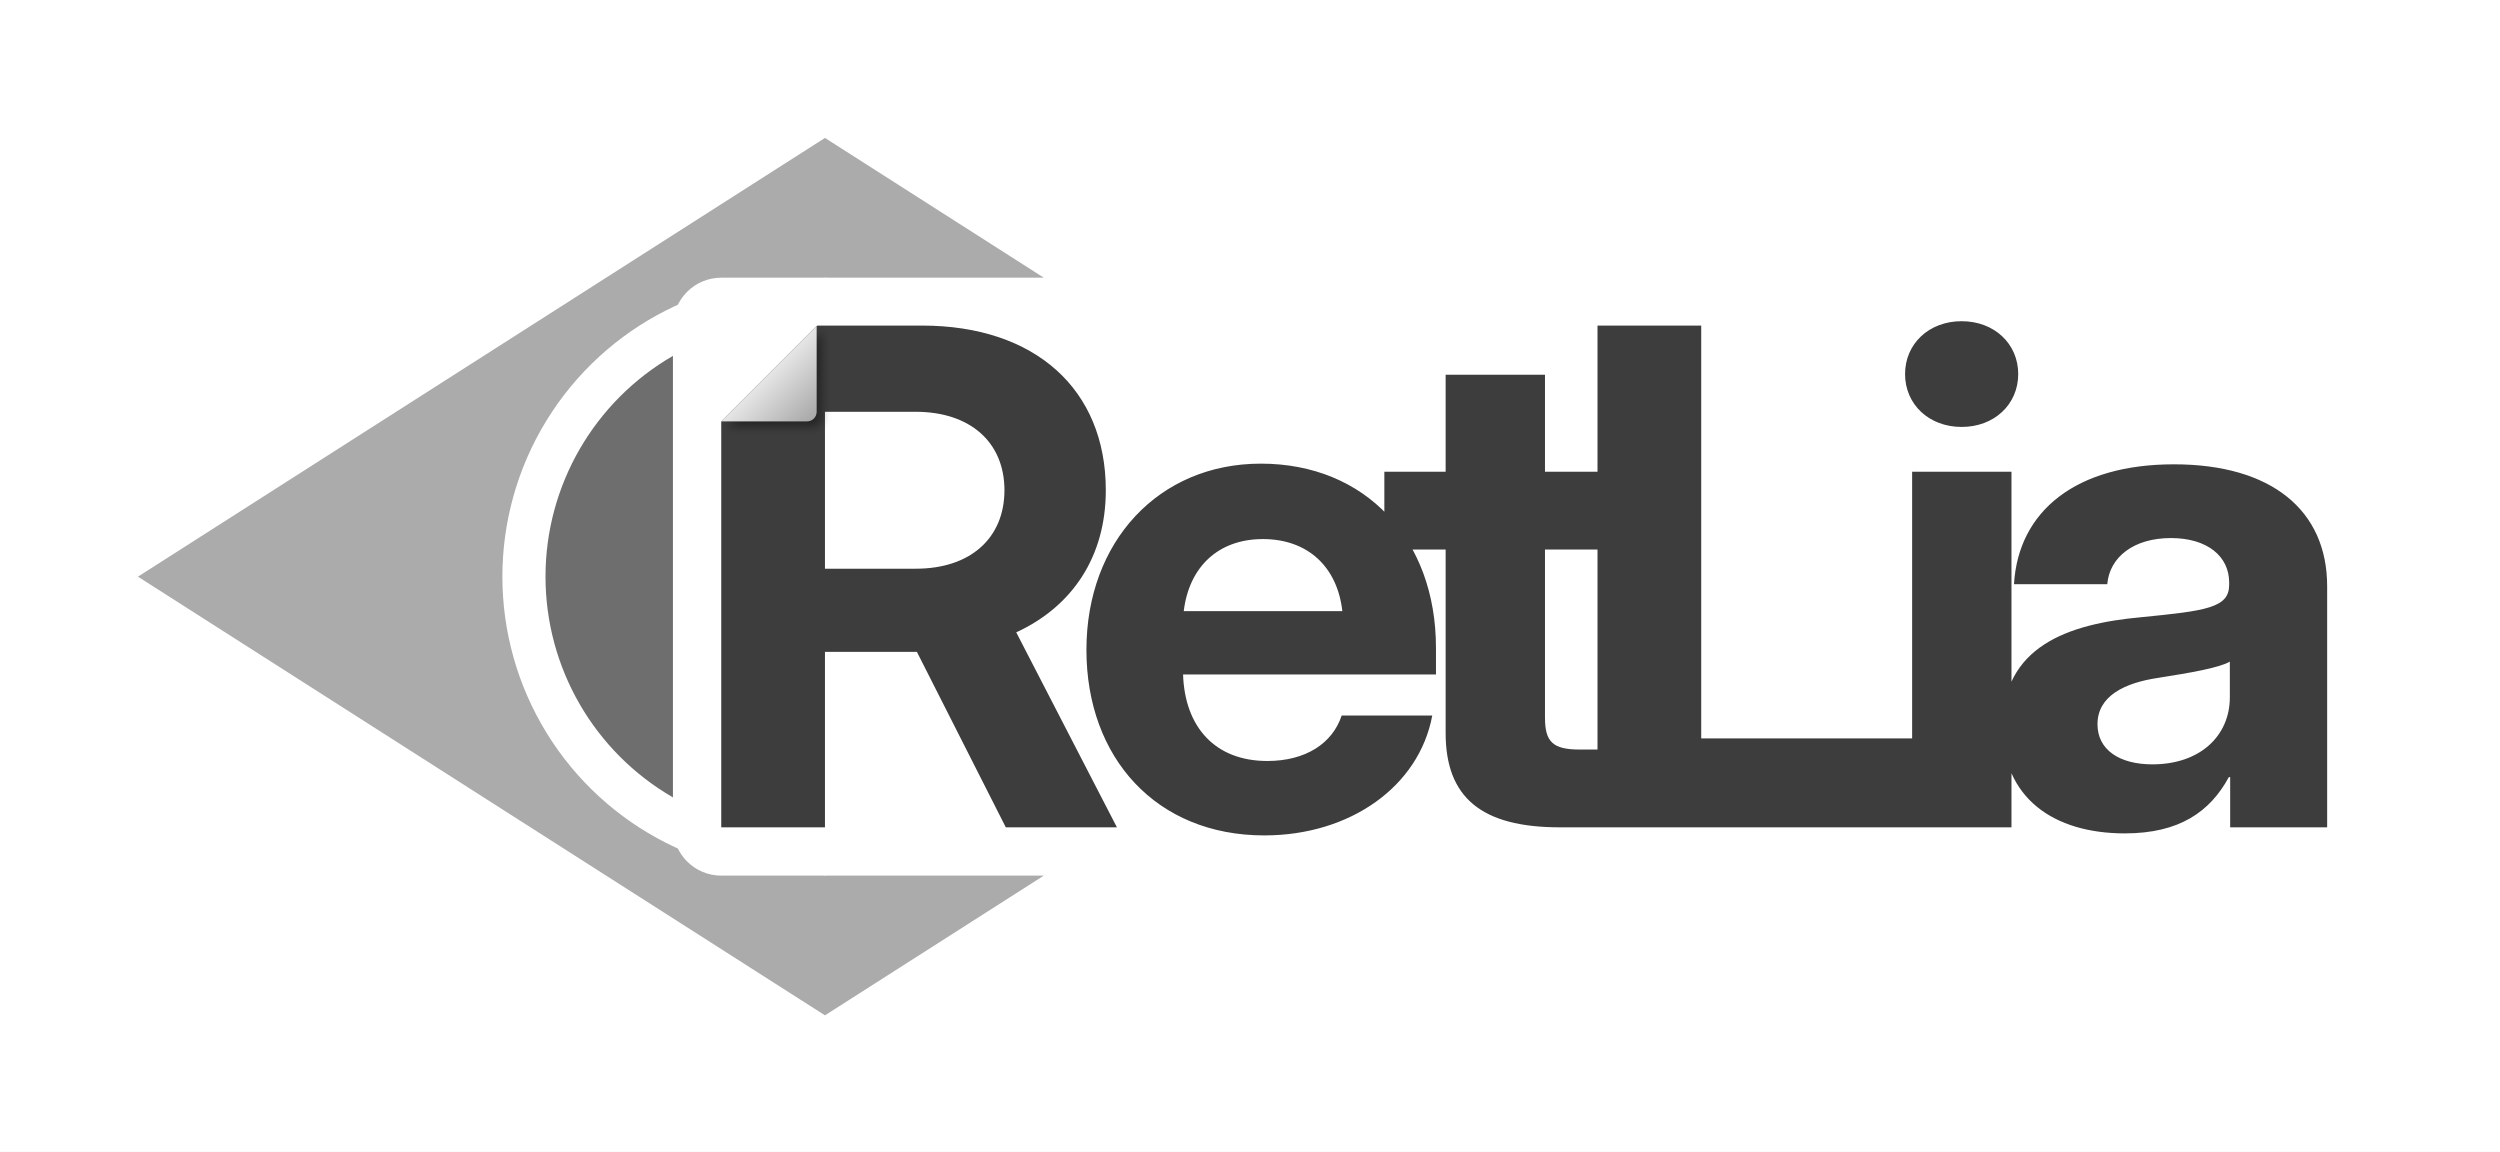
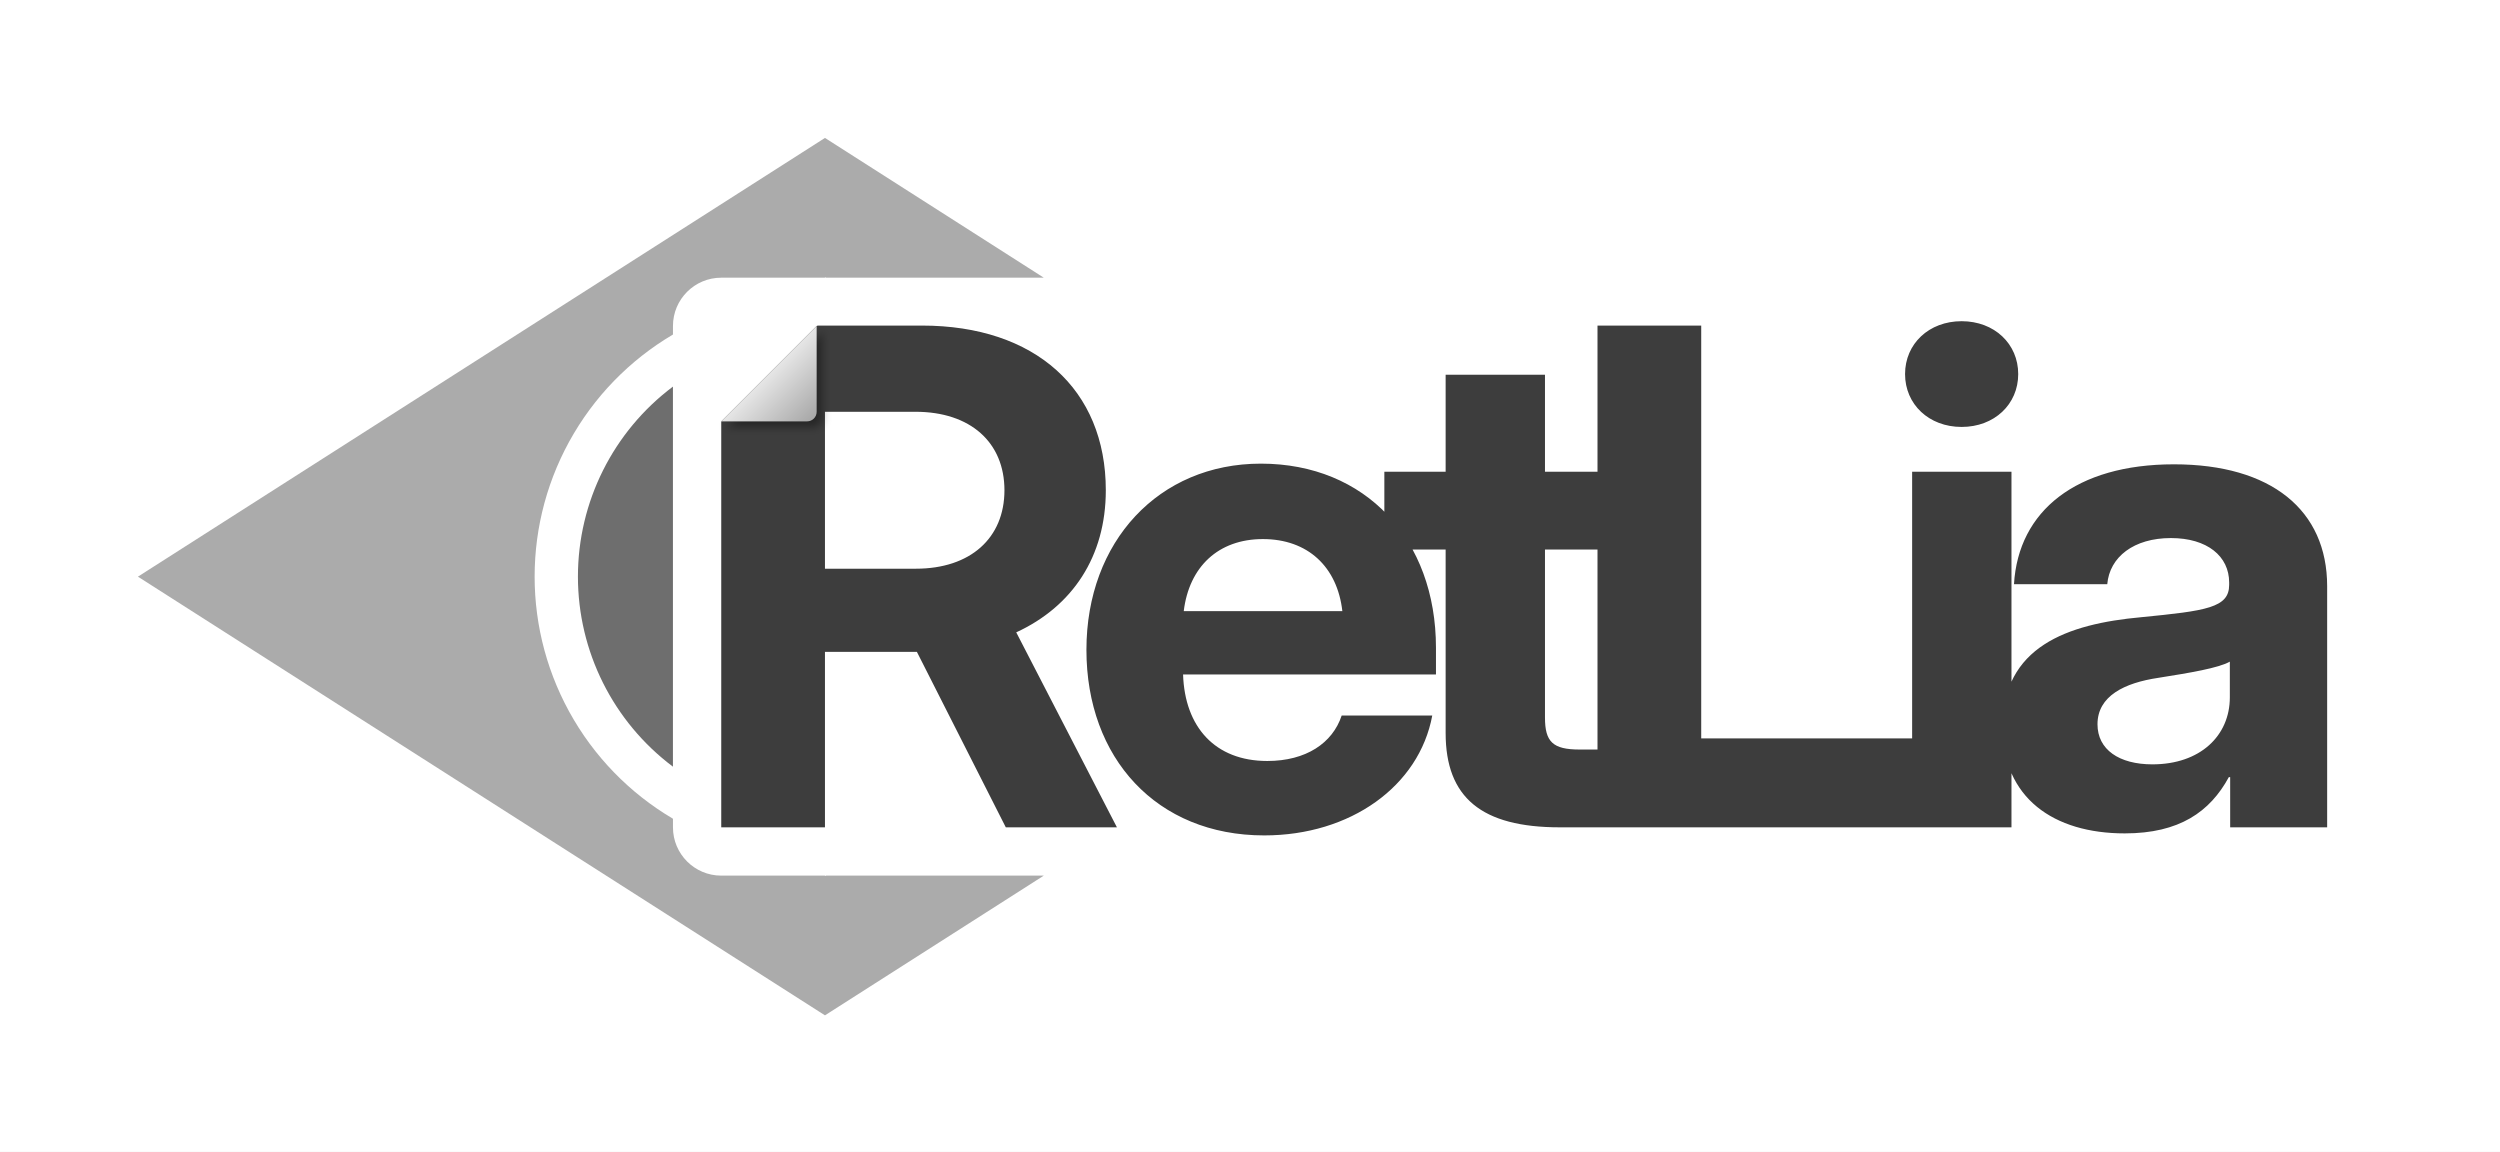
<svg xmlns="http://www.w3.org/2000/svg" width="725" height="334" viewBox="0 0 725 334">
  <defs>
    <linearGradient id="fg" gradientUnits="userSpaceOnUse" x1="223.00" y1="108.36" x2="236.83" y2="122.20">
      <stop offset="0" stop-color="#E6E6E6" />
      <stop offset="1" stop-color="#A4A4A4" />
    </linearGradient>
    <filter id="fb" x="-30%" y="-30%" width="160%" height="160%">
      <feGaussianBlur stdDeviation="1.25" />
    </filter>
    <clipPath id="fc">
      <path d="M276.83 54.53L276.83 162.20L169.16 162.20Z" />
    </clipPath>
  </defs>
  <rect width="100%" height="100%" fill="#fff" />
-   <path d="M239.24 40.00L302.70 80.53L239.24 80.53L239.24 80.98A86.53 86.53 0 1 0 239.24 253.47L239.24 253.93L302.70 253.93L239.24 294.45L40.00 167.23Z" fill="#ABABAB" />
-   <path d="M195.16 103.20A73.93 73.93 0 0 0 195.16 231.25Z" fill="#6E6E6E" />
+   <path d="M239.24 40.00L302.70 80.53L239.24 80.53L239.24 85.78A81.49 81.49 0 1 0 239.24 248.67L239.24 253.93L302.70 253.93L239.24 294.45L40.00 167.23Z" fill="#ABABAB" />
+   <path d="M195.16 112.11A68.89 68.89 0 0 0 195.16 222.34Z" fill="#6E6E6E" />
  <path d="M239.54 80.53H209.16A14.00 14.00 0 0 0 195.16 94.53V239.93A14.00 14.00 0 0 0 209.16 253.93H239.54Z" fill="#fff" />
  <path d="M209.161 239.925H239.239V189.046H265.606C265.704 189.046 265.802 189.046 265.899 189.046L291.681 239.925H323.907L294.708 183.382C311.016 175.863 320.684 161.409 320.684 142.171C320.684 112.874 300.177 94.417 267.364 94.417H209.161ZM239.239 164.925V119.417H265.509C281.427 119.417 291.29 128.304 291.29 142.171C291.29 156.038 281.427 164.925 265.606 164.925ZM366.626 242.269C391.626 242.269 411.548 228.011 415.356 207.503H389.087C386.45 215.511 378.735 220.687 367.505 220.687C352.368 220.687 343.579 210.823 343.091 195.589H416.431V187.874C416.431 156.429 396.02 134.456 365.649 134.456C336.059 134.456 315.063 157.015 315.063 188.46C315.063 219.808 335.376 242.269 366.626 242.269ZM343.286 177.23C344.849 164.339 353.345 156.331 366.235 156.331C379.224 156.331 387.817 164.339 389.282 177.23ZM469.138 136.8H448.044V108.675H419.235V136.8H401.462V159.359H419.235V212.581C419.235 231.331 429.684 239.925 452.341 239.925H469.138V217.366H458.102C450.29 217.366 448.044 215.12 448.044 208.089V159.359H469.138ZM463.274 239.925H559.466V214.144H493.352V94.417H463.274ZM554.519 239.925H583.327V136.8H554.519ZM568.874 123.812C578.347 123.812 585.281 117.269 585.281 108.48C585.281 99.691 578.347 93.148 568.874 93.148C559.402 93.148 552.468 99.691 552.468 108.48C552.468 117.269 559.402 123.812 568.874 123.812ZM616.183 241.683C632.003 241.683 640.89 235.433 646.359 225.374H646.749V239.925H674.874V170.003C674.874 147.933 658.663 134.652 630.441 134.652C602.12 134.652 585.324 148.128 584.054 169.417H611.105C611.788 161.507 618.82 156.038 629.562 156.038C640.109 156.038 646.456 161.312 646.456 168.929V169.613C646.456 176.253 639.816 177.132 620.968 178.988C599.484 180.941 580.734 187.581 580.734 210.823C580.734 231.429 595.577 241.683 616.183 241.683ZM624.191 221.663C614.523 221.663 608.273 217.366 608.273 210.042C608.273 201.839 616.085 198.03 625.949 196.566C635.226 195.101 643.331 193.734 646.652 191.878V202.23C646.652 213.363 638.058 221.663 624.191 221.663Z" fill="#3D3D3D" />
  <path d="M208.16 93.53L237.83 93.53L208.16 123.20Z" fill="#fff" />
  <g clip-path="url(#fc)">
    <path d="M236.83 94.53L236.83 119.43A2.77 2.77 0 0 1 234.07 122.20L209.16 122.20Z" transform="translate(1.66 1.66)" fill="#000" fill-opacity="0.38" filter="url(#fb)" />
  </g>
  <path d="M236.83 94.53L236.83 119.43A2.77 2.77 0 0 1 234.07 122.20L209.16 122.20Z" fill="url(#fg)" />
</svg>
